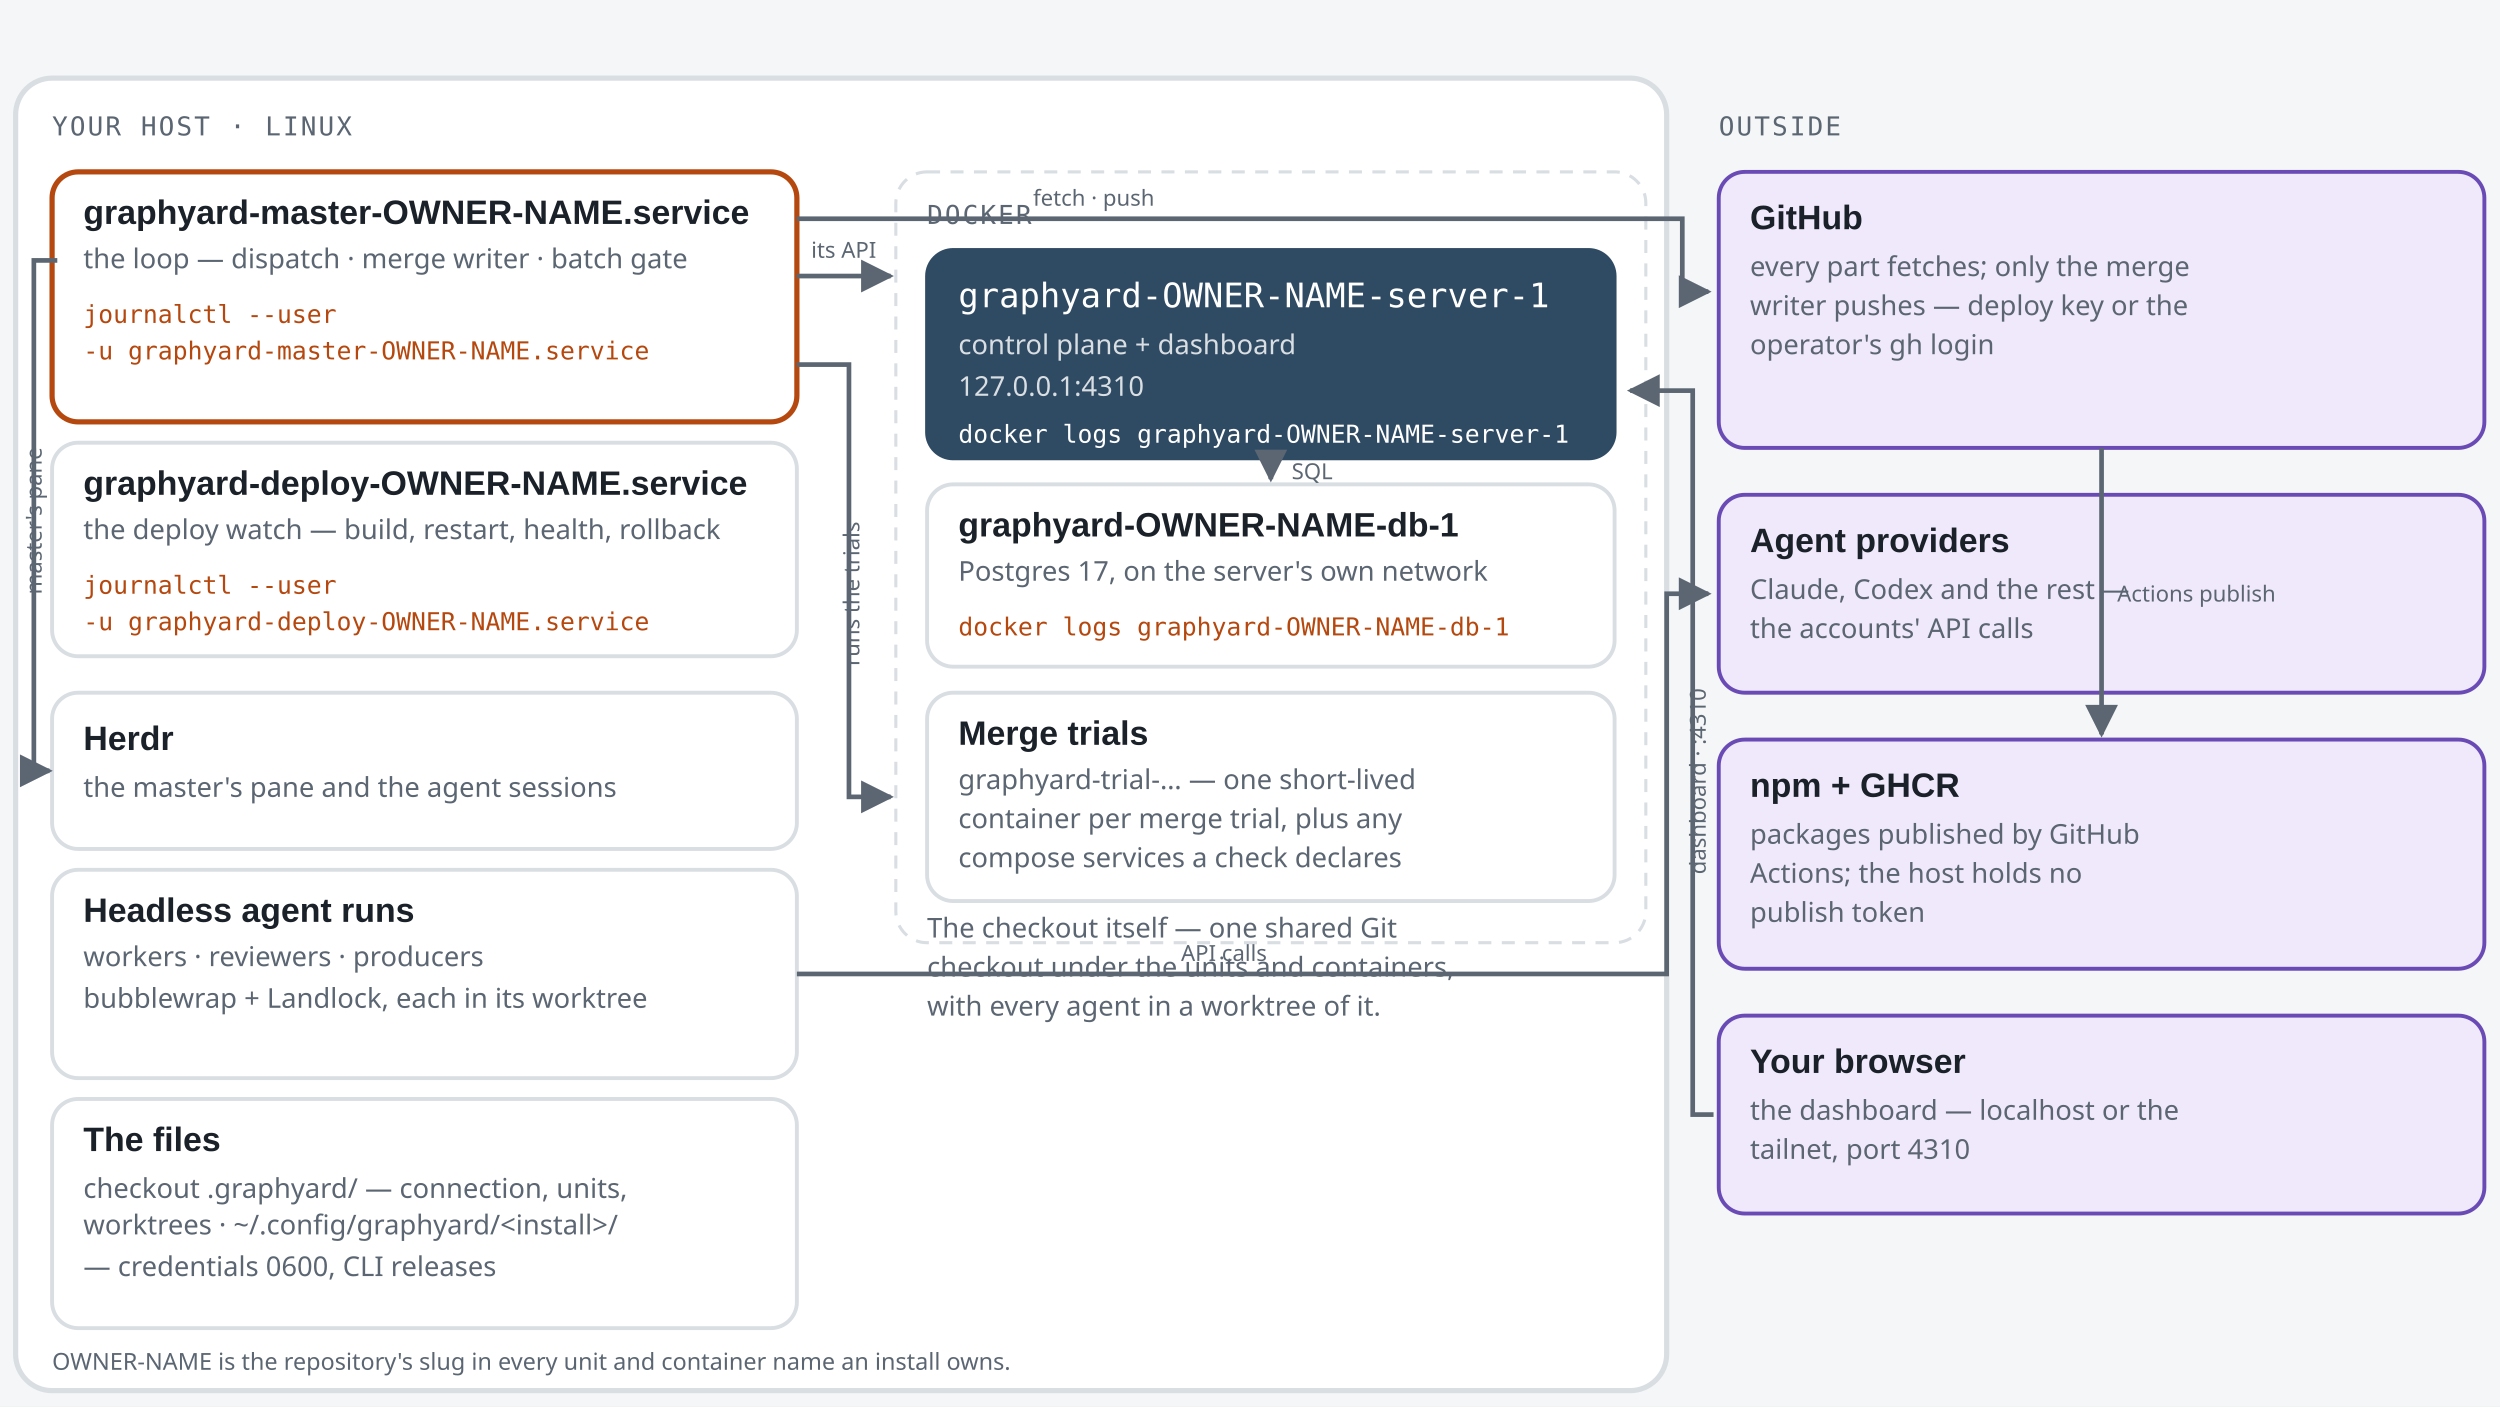
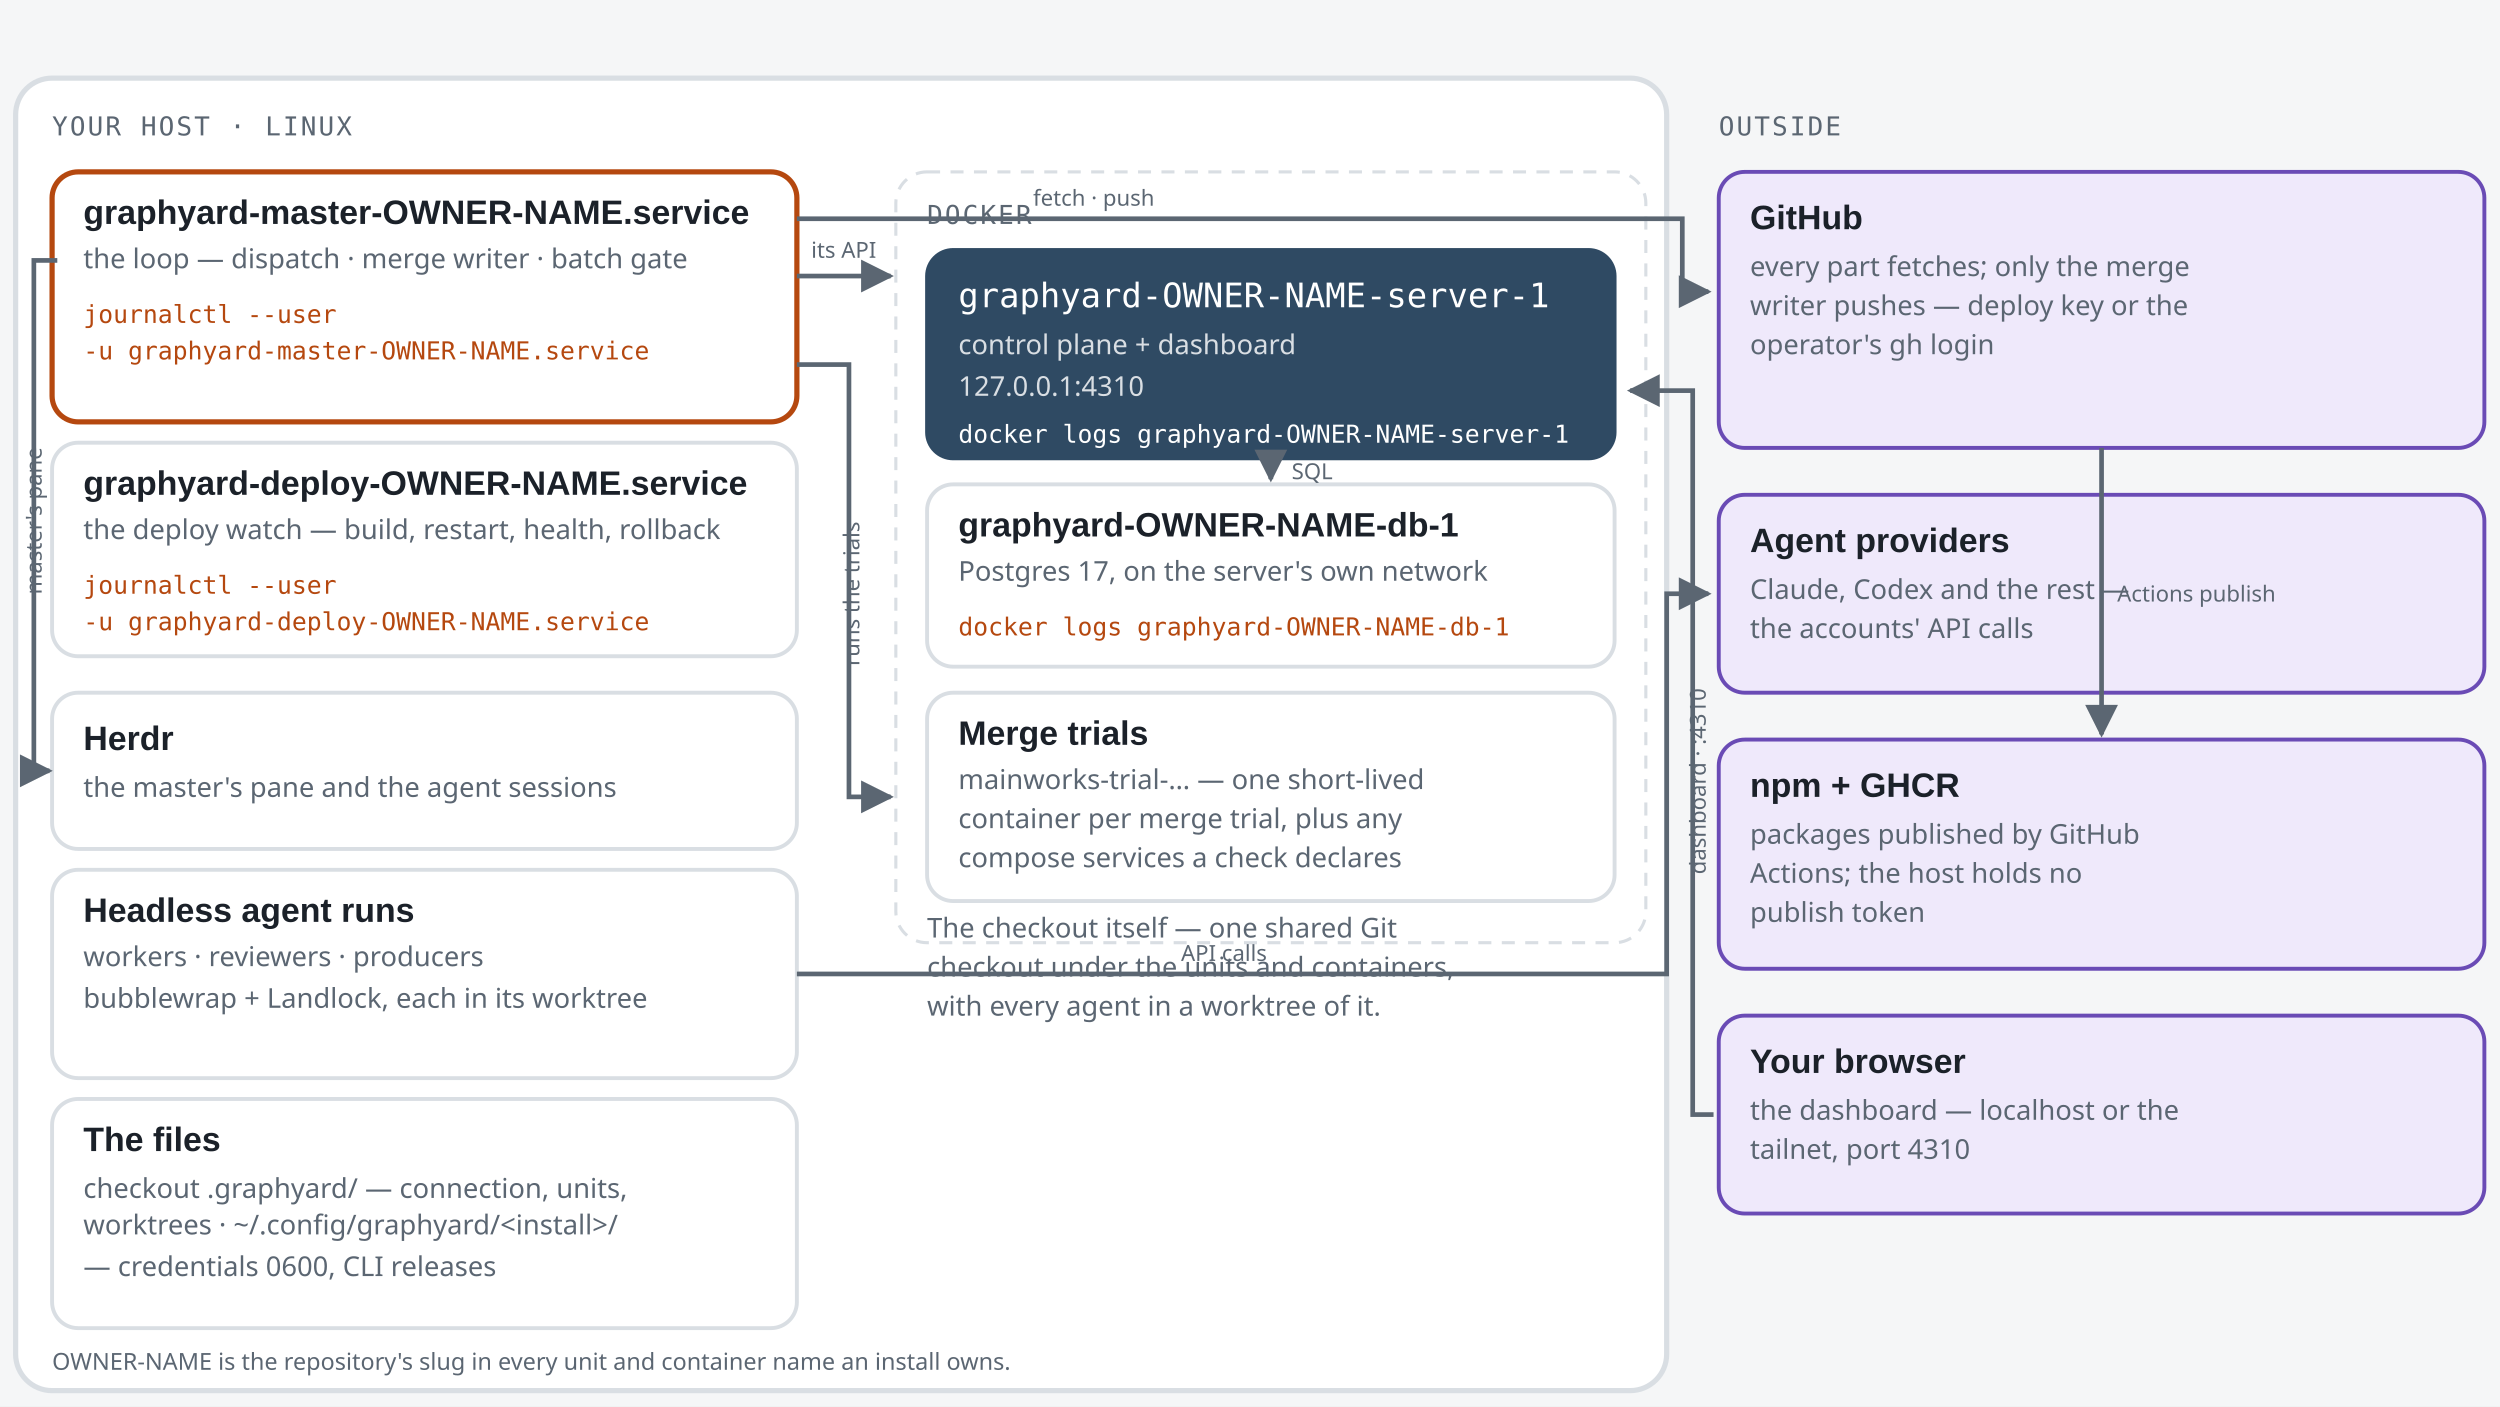
- <svg xmlns="http://www.w3.org/2000/svg" viewBox="0 0 960 540" role="img" aria-label="Diagram of where every part of Graphyard runs: the host, its systemd units, Docker containers, Herdr, agent worktrees and files, and the outside services">
+ <svg xmlns="http://www.w3.org/2000/svg" viewBox="0 0 960 540" role="img" aria-label="Diagram of where every part of Mainworks runs: the host, its systemd units, Docker containers, Herdr, agent worktrees and files, and the outside services">
  <defs>
    <marker id="arrow" viewBox="0 0 10 10" refX="9" refY="5" markerWidth="7" markerHeight="7" orient="auto-start-reverse">
      <path d="M0 0 L10 5 L0 10 z" fill="#5b6672" />
    </marker>
  </defs>
  <style>
    .box { fill: #ffffff; stroke: #d9dee3; stroke-width: 1.5; }
    .group { fill: none; stroke: #d9dee3; stroke-width: 1.2; stroke-dasharray: 5 4; }
    .host { fill: #ffffff; stroke: #d9dee3; stroke-width: 2; }
    .loop { stroke: #b5480f; stroke-width: 2; }
    .hub { fill: #2f4a63; stroke: #2f4a63; }
    .ext { fill: #efe9fb; stroke: #6a4bb5; stroke-width: 1.5; }
    .t-title { font-family: 'Archivo', 'Helvetica Neue', Arial, sans-serif; font-weight: 700; font-size: 13px; fill: #1b2129; }
    .t-sub { font-family: 'IBM Plex Sans', system-ui, sans-serif; font-size: 10.5px; fill: #5b6672; }
    .t-key { font-family: 'IBM Plex Mono', ui-monospace, Menlo, monospace; font-size: 9.5px; fill: #b5480f; }
    .t-label { font-family: 'IBM Plex Mono', ui-monospace, Menlo, monospace; font-size: 10px; letter-spacing: 0.08em; fill: #5b6672; }
    .t-note { font-family: 'IBM Plex Sans', system-ui, sans-serif; font-size: 9px; fill: #5b6672; }
    .t-arrow { font-family: 'IBM Plex Sans', system-ui, sans-serif; font-size: 8.5px; fill: #5b6672; }
    .t-hub { font-family: 'IBM Plex Mono', ui-monospace, Menlo, monospace; font-size: 13px; fill: #ffffff; }
    .s-hub { font-family: 'IBM Plex Sans', system-ui, sans-serif; font-size: 10.5px; fill: #d9dee3; }
    .k-hub { font-family: 'IBM Plex Mono', ui-monospace, Menlo, monospace; font-size: 9.5px; fill: #ffffff; }
    .v-line { stroke: #5b6672; stroke-width: 1.8; fill: none; marker-end: url(#arrow); }
  </style>
  <rect x="0" y="0" width="960" height="540" fill="#f5f6f7" />
  <rect class="host" x="6" y="30" width="634" height="504" rx="14" />
  <text class="t-label" x="20" y="52">YOUR HOST · LINUX</text>
  <rect class="box loop" x="20" y="66" width="286" height="96" rx="10" />
  <text class="t-title" x="32" y="86">graphyard-master-OWNER-NAME.service</text>
  <text class="t-sub" x="32" y="103">the loop — dispatch · merge writer · batch gate</text>
  <text class="t-key" x="32" y="124">journalctl --user</text>
  <text class="t-key" x="32" y="138">  -u graphyard-master-OWNER-NAME.service</text>
  <rect class="box" x="20" y="170" width="286" height="82" rx="10" />
  <text class="t-title" x="32" y="190">graphyard-deploy-OWNER-NAME.service</text>
  <text class="t-sub" x="32" y="207">the deploy watch — build, restart, health, rollback</text>
  <text class="t-key" x="32" y="228">journalctl --user</text>
  <text class="t-key" x="32" y="242">  -u graphyard-deploy-OWNER-NAME.service</text>
  <rect class="box" x="20" y="266" width="286" height="60" rx="10" />
  <text class="t-title" x="32" y="288">Herdr</text>
  <text class="t-sub" x="32" y="306">the master's pane and the agent sessions</text>
  <rect class="box" x="20" y="334" width="286" height="80" rx="10" />
  <text class="t-title" x="32" y="354">Headless agent runs</text>
  <text class="t-sub" x="32" y="371">workers · reviewers · producers</text>
  <text class="t-sub" x="32" y="387">bubblewrap + Landlock, each in its worktree</text>
  <rect class="box" x="20" y="422" width="286" height="88" rx="10" />
  <text class="t-title" x="32" y="442">The files</text>
  <text class="t-sub" x="32" y="460">checkout .graphyard/ — connection, units,</text>
  <text class="t-sub" x="32" y="474">worktrees · ~/.config/graphyard/&lt;install&gt;/</text>
  <text class="t-sub" x="32" y="490">— credentials 0600, CLI releases</text>
  <rect class="group" x="344" y="66" width="288" height="296" rx="12" />
  <text class="t-label" x="356" y="86">DOCKER</text>
  <rect class="box hub" x="356" y="96" width="264" height="80" rx="10" />
  <text class="t-hub" x="368" y="118">graphyard-OWNER-NAME-server-1</text>
  <text class="s-hub" x="368" y="136">control plane + dashboard</text>
  <text class="s-hub" x="368" y="152">127.0.0.1:4310</text>
  <text class="k-hub" x="368" y="170">docker logs graphyard-OWNER-NAME-server-1</text>
  <rect class="box" x="356" y="186" width="264" height="70" rx="10" />
  <text class="t-title" x="368" y="206">graphyard-OWNER-NAME-db-1</text>
  <text class="t-sub" x="368" y="223">Postgres 17, on the server's own network</text>
  <text class="t-key" x="368" y="244">docker logs graphyard-OWNER-NAME-db-1</text>
  <rect class="box" x="356" y="266" width="264" height="80" rx="10" />
  <text class="t-title" x="368" y="286">Merge trials</text>
-   <text class="t-sub" x="368" y="303">graphyard-trial-… — one short-lived</text>
+   <text class="t-sub" x="368" y="303">mainworks-trial-… — one short-lived</text>
  <text class="t-sub" x="368" y="318">container per merge trial, plus any</text>
  <text class="t-sub" x="368" y="333">compose services a check declares</text>
  <text class="t-sub" x="356" y="360">The checkout itself — one shared Git</text>
  <text class="t-sub" x="356" y="375">checkout under the units and containers,</text>
  <text class="t-sub" x="356" y="390">with every agent in a worktree of it.</text>
  <text class="t-note" x="20" y="526">OWNER-NAME is the repository's slug in every unit and container name an install owns.</text>
  <text class="t-label" x="660" y="52">OUTSIDE</text>
  <rect class="box ext" x="660" y="66" width="294" height="106" rx="10" />
  <text class="t-title" x="672" y="88">GitHub</text>
  <text class="t-sub" x="672" y="106">every part fetches; only the merge</text>
  <text class="t-sub" x="672" y="121">writer pushes — deploy key or the</text>
  <text class="t-sub" x="672" y="136">operator's gh login</text>
  <rect class="box ext" x="660" y="190" width="294" height="76" rx="10" />
  <text class="t-title" x="672" y="212">Agent providers</text>
  <text class="t-sub" x="672" y="230">Claude, Codex and the rest —</text>
  <text class="t-sub" x="672" y="245">the accounts' API calls</text>
  <rect class="box ext" x="660" y="284" width="294" height="88" rx="10" />
  <text class="t-title" x="672" y="306">npm + GHCR</text>
  <text class="t-sub" x="672" y="324">packages published by GitHub</text>
  <text class="t-sub" x="672" y="339">Actions; the host holds no</text>
  <text class="t-sub" x="672" y="354">publish token</text>
  <rect class="box ext" x="660" y="390" width="294" height="76" rx="10" />
  <text class="t-title" x="672" y="412">Your browser</text>
  <text class="t-sub" x="672" y="430">the dashboard — localhost or the</text>
  <text class="t-sub" x="672" y="445">tailnet, port 4310</text>
  <path class="v-line" d="M 306 106 L 342 106" />
  <text class="t-arrow" x="324" y="99" text-anchor="middle">its API</text>
  <path class="v-line" d="M 488 176 L 488 184" />
  <text class="t-arrow" x="496" y="184">SQL</text>
  <path class="v-line" d="M 306 140 L 326 140 L 326 306 L 342 306" />
  <text class="t-arrow" x="330" y="228" transform="rotate(-90 330 228)" text-anchor="middle">runs the trials</text>
  <path class="v-line" d="M 22 100 L 13 100 L 13 296 L 19 296" />
  <text class="t-arrow" x="16" y="200" transform="rotate(-90 16 200)" text-anchor="middle">master's pane</text>
  <path class="v-line" d="M 306 84 L 646 84 L 646 112 L 656 112" />
  <text class="t-arrow" x="420" y="79" text-anchor="middle">fetch · push</text>
  <path class="v-line" d="M 306 374 L 640 374 L 640 228 L 656 228" />
  <text class="t-arrow" x="470" y="369" text-anchor="middle">API calls</text>
  <path class="v-line" d="M 807 172 L 807 282" />
  <text class="t-arrow" x="813" y="231">Actions publish</text>
  <path class="v-line" d="M 658 428 L 650 428 L 650 150 L 626 150" />
  <text class="t-arrow" x="655" y="300" transform="rotate(-90 655 300)" text-anchor="middle">dashboard · :4310</text>
</svg>
